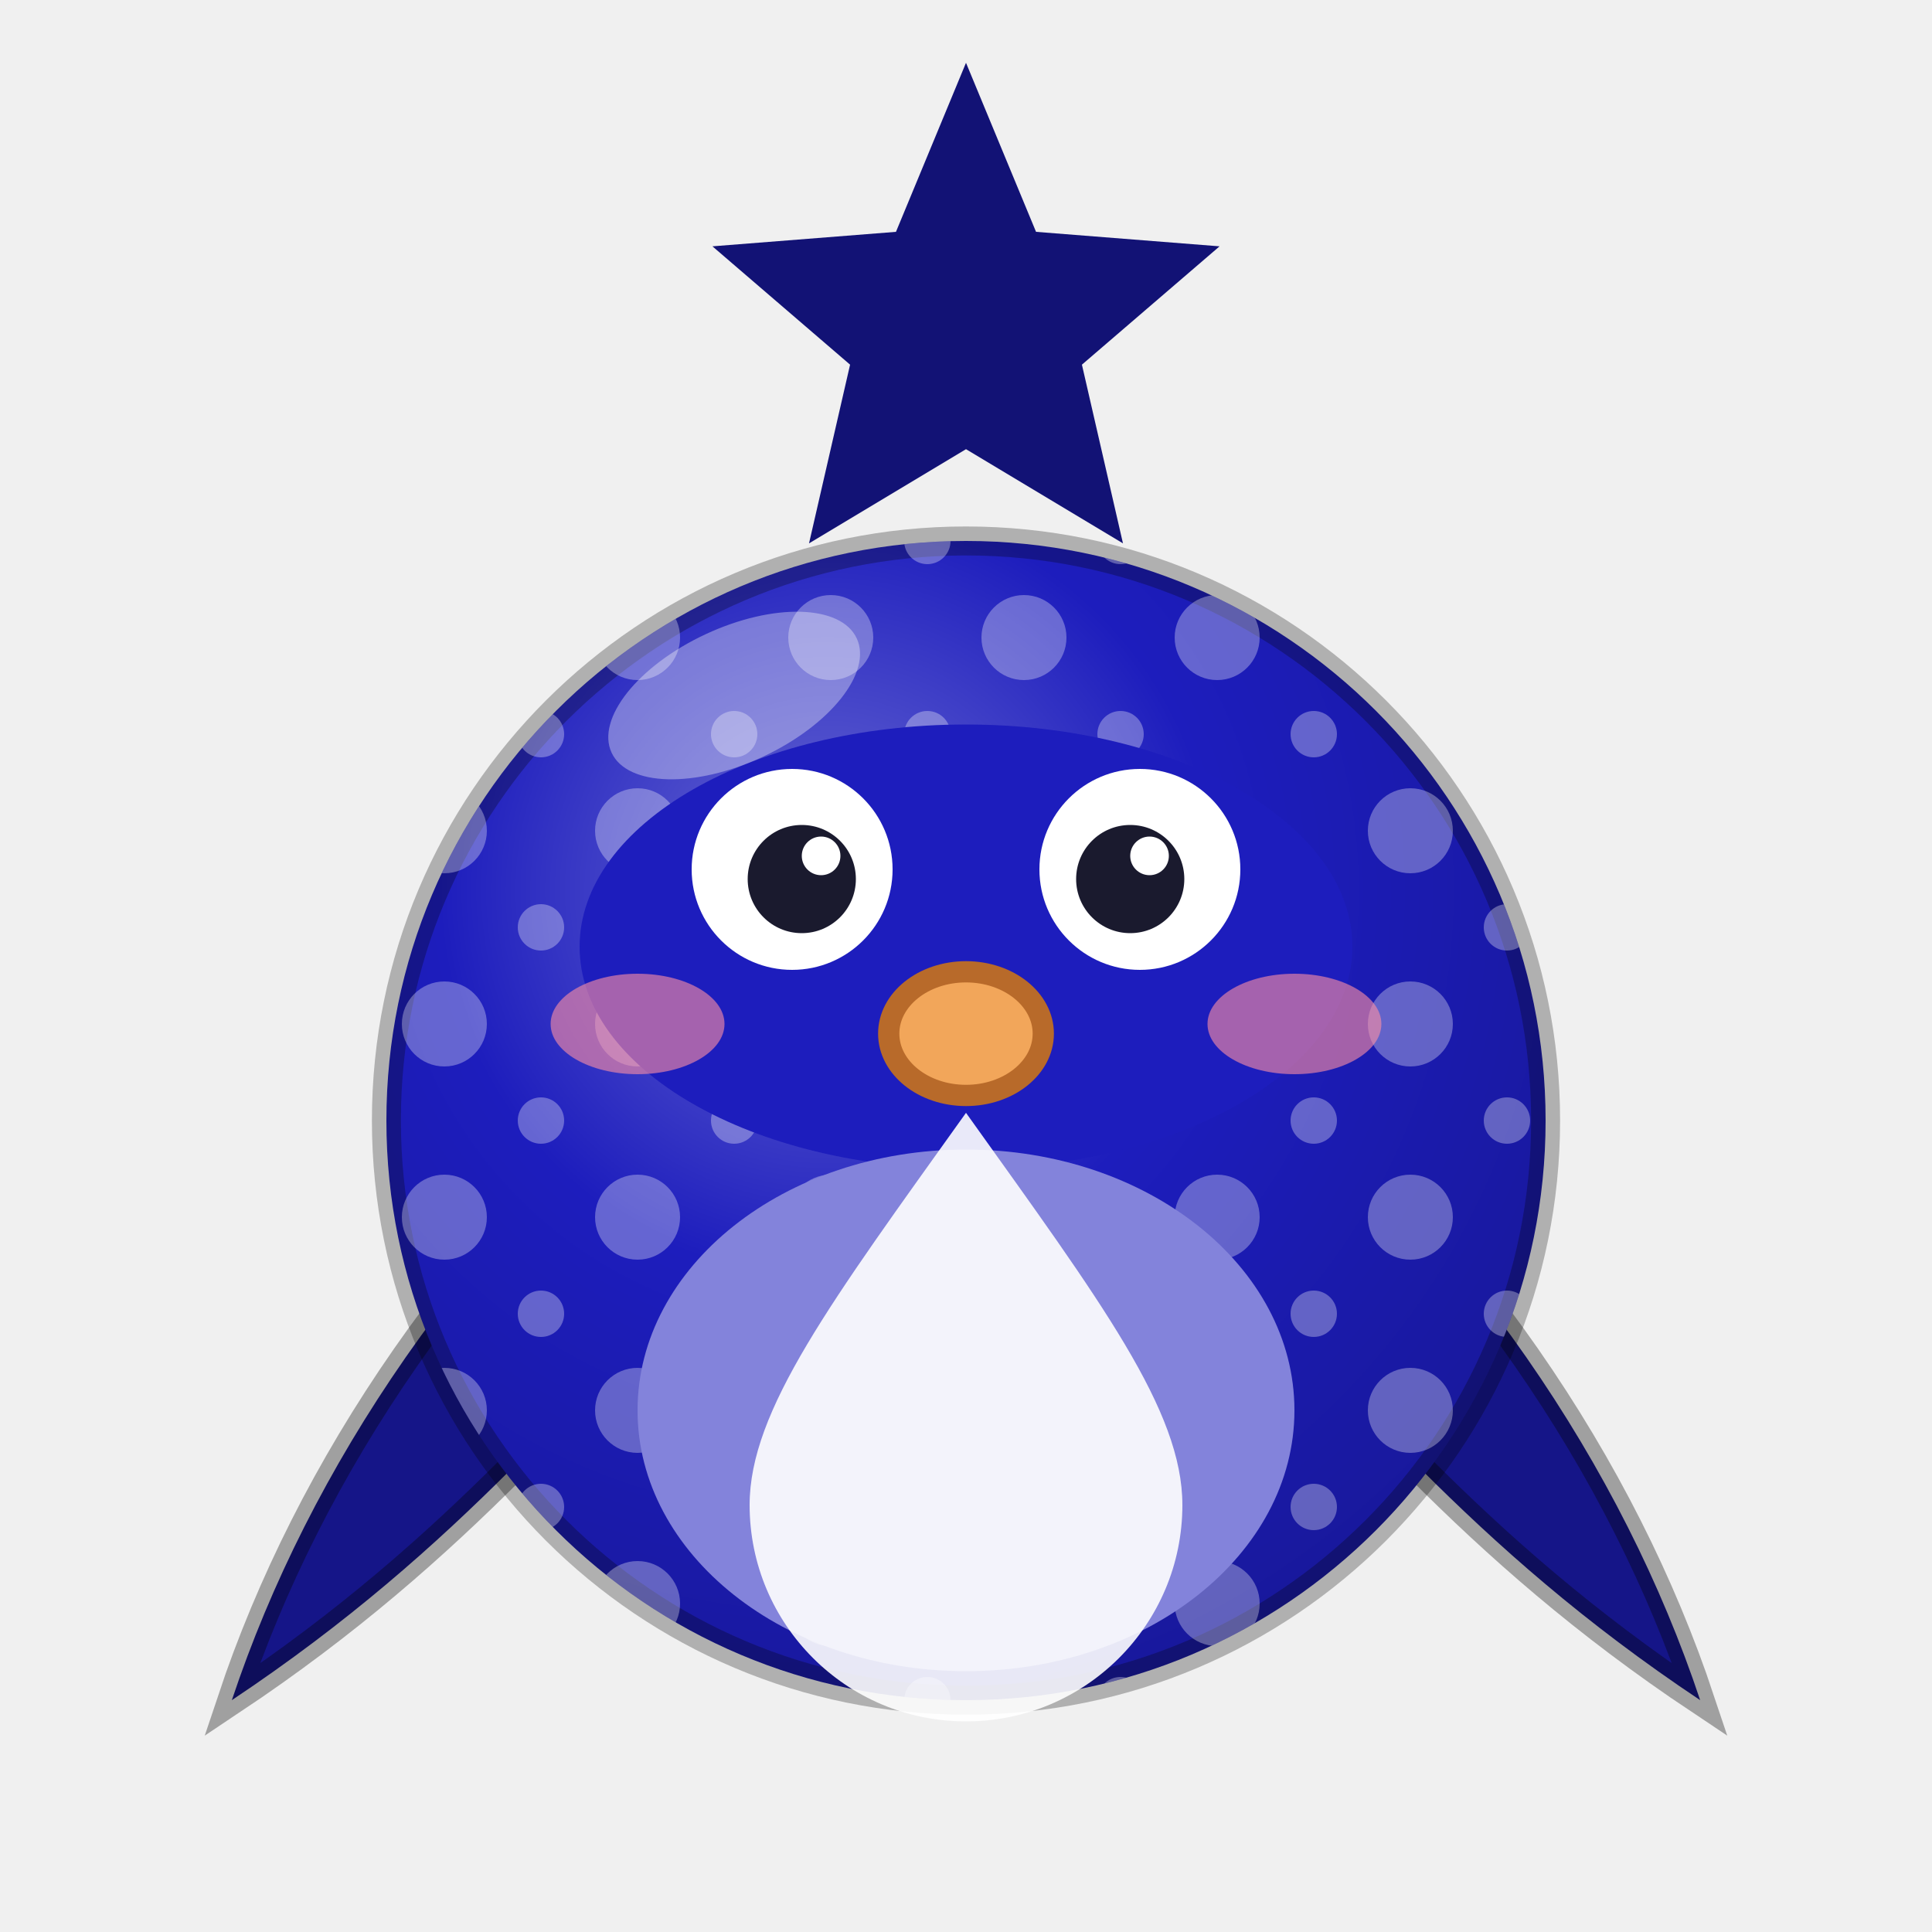
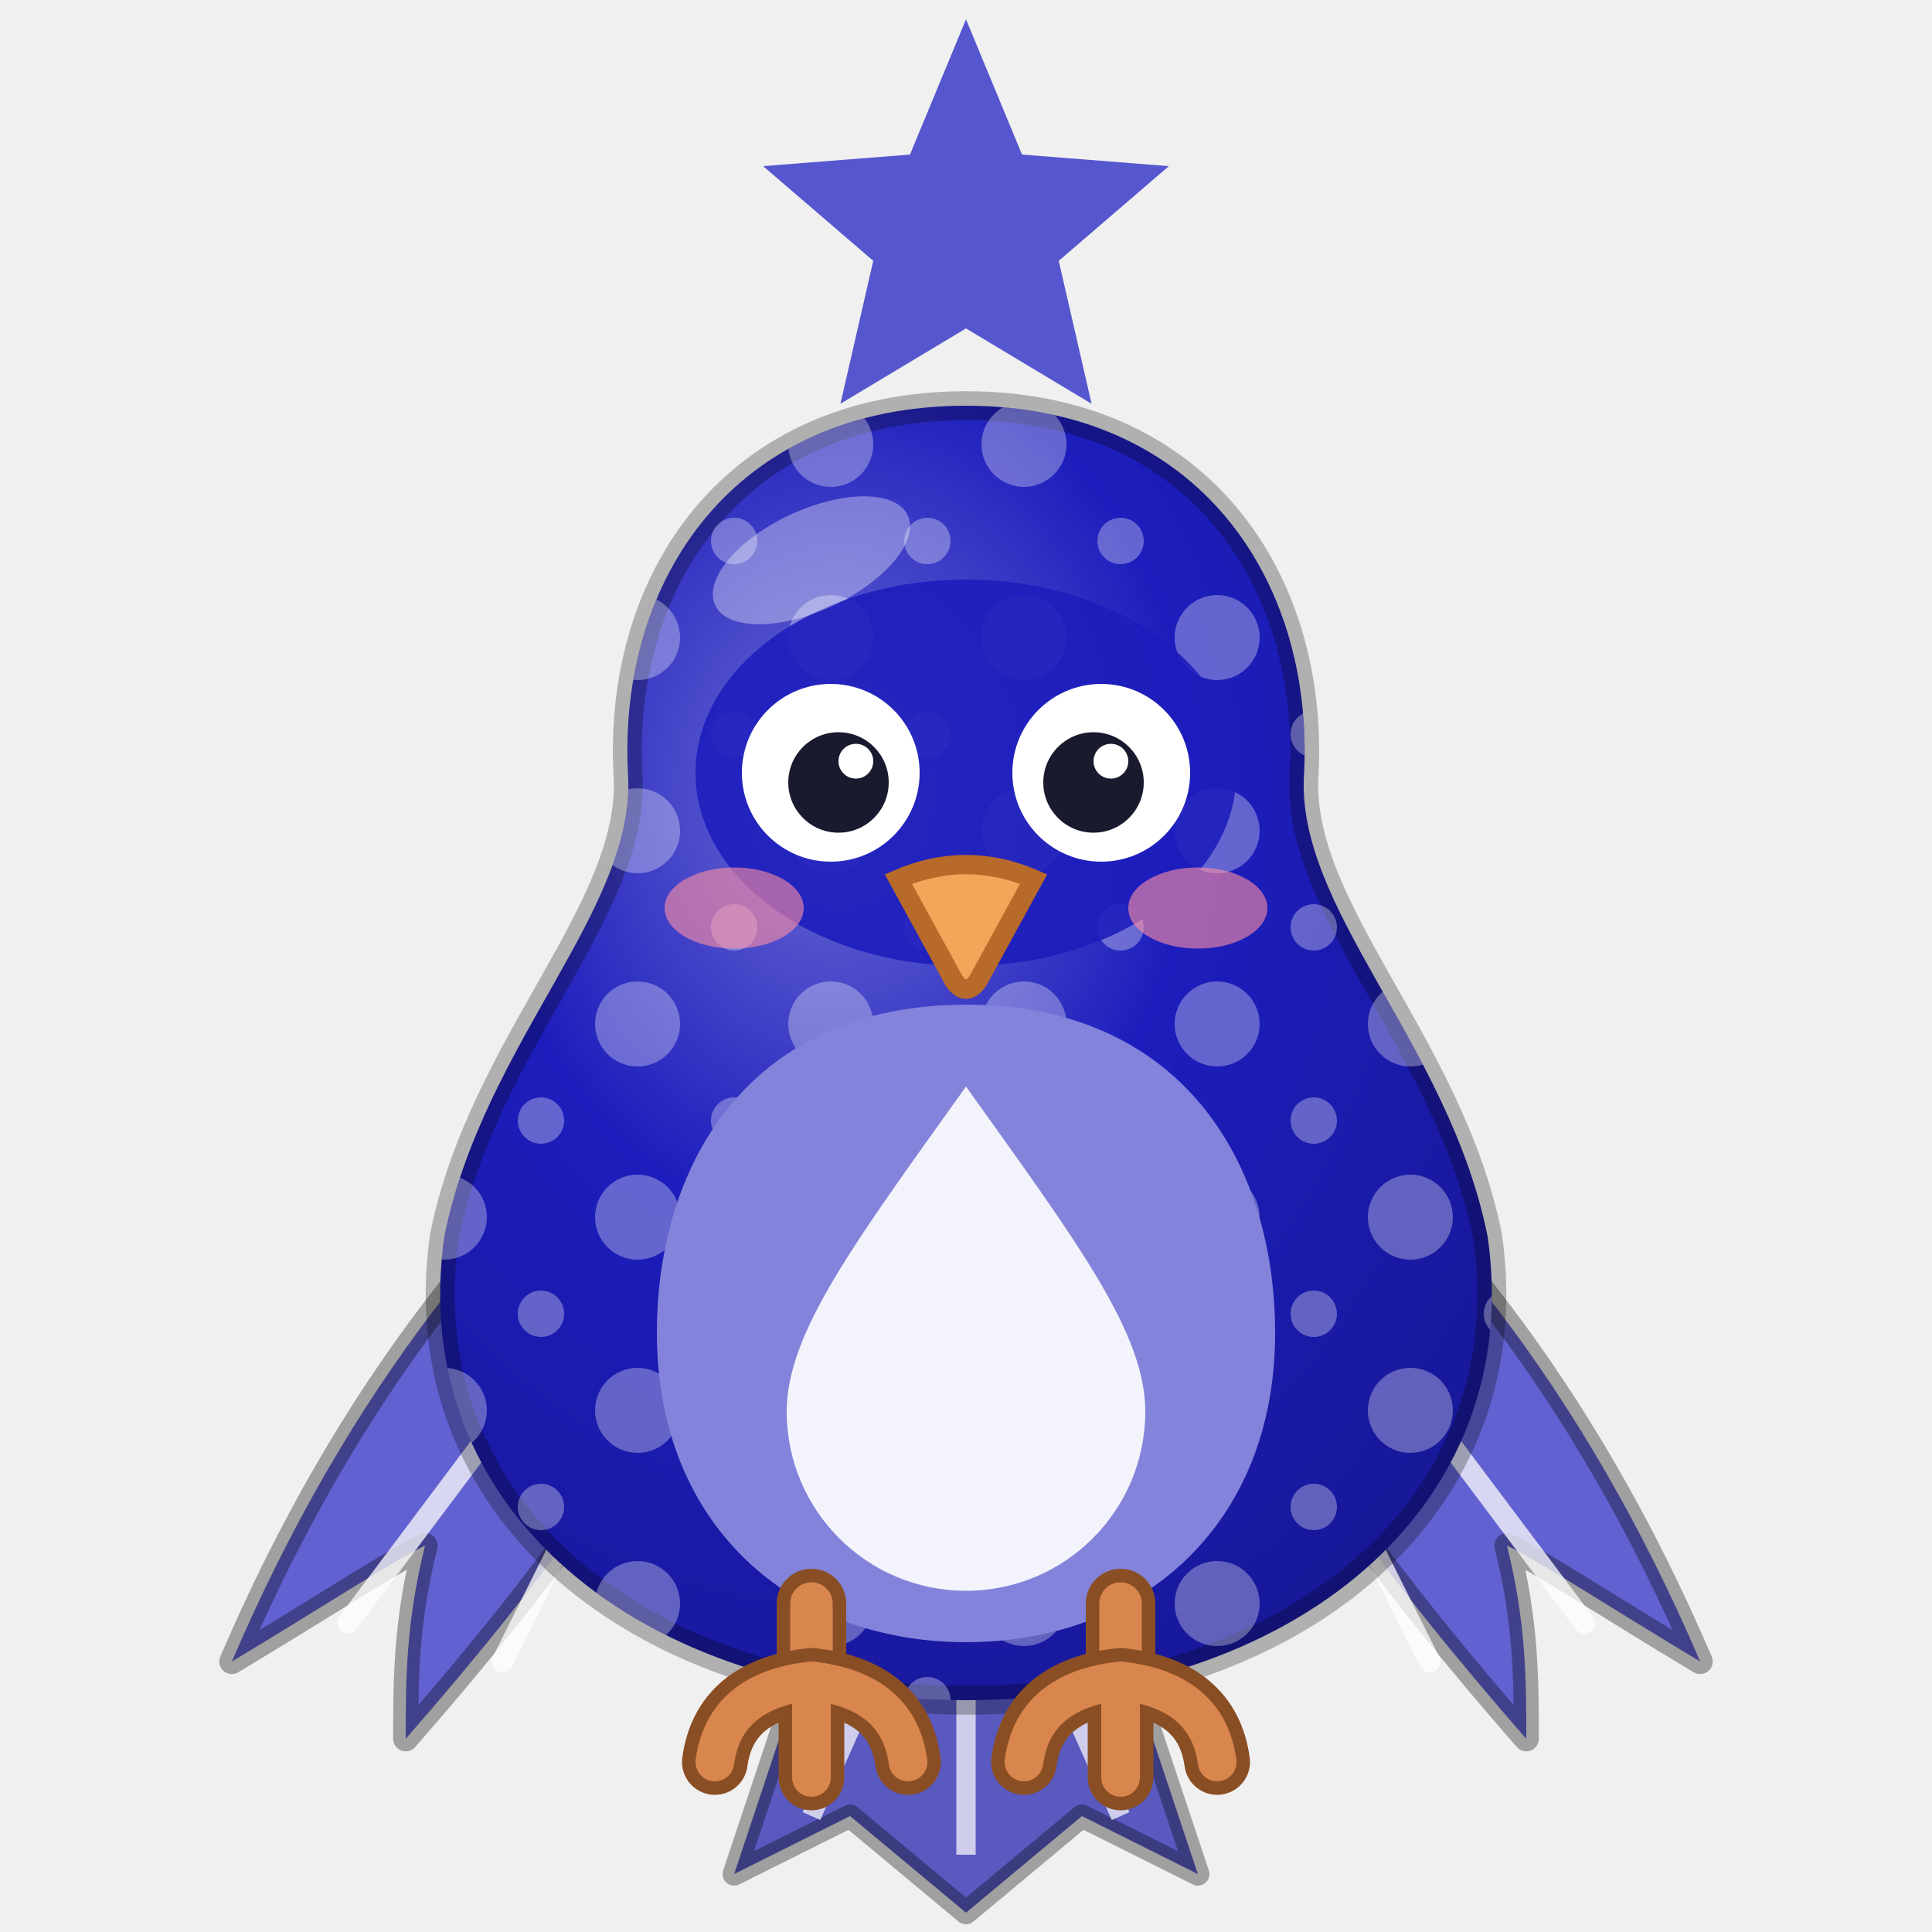
- <svg xmlns="http://www.w3.org/2000/svg" viewBox="0 0 100 100" data-color="indigo" data-expr="idle" data-frame="down">
+ <svg xmlns="http://www.w3.org/2000/svg" viewBox="0 0 100 100" data-color="indigo" data-expr="idle" data-frame="down" data-ver="4">
  <defs>
    <radialGradient id="bindigo" cx="38%" cy="30%" r="75%">
      <stop offset="0" stop-color="#6C6CD4" />
      <stop offset=".45" stop-color="#1D1DBD" />
      <stop offset="1" stop-color="#18189B" />
    </radialGradient>
    <pattern id="ptindigo" width="10" height="10" patternUnits="userSpaceOnUse">
      <g opacity=".32">
        <circle cx="3" cy="3" r="2.2" fill="#FFFFFF" />
        <circle cx="8" cy="8" r="1.2" fill="#FFFFFF" />
      </g>
    </pattern>
    <clipPath id="cbindigo">
-       <circle cx="50" cy="58" r="30" />
+       <path d="M50 21 C62 21 68 30 67.5 40 C67 47 75 54 77 64 C79 78 67 88 50 88 C33 88 21 78 23 64 C25 54 33 47 32.5 40 C32 30 38 21 50 21Z" />
    </clipPath>
  </defs>
-   <g fill="#151588" stroke="#0005" stroke-width="1.5">
-     <path class="wing wing-l" d="M36 54 C24 64 16 76 12 88 C24 80 30 72 38 64z" />
-     <path class="wing wing-r" d="M64 54 C76 64 84 76 88 88 C76 80 70 72 62 64z" />
+   <path d="M43 82 L38 97 L44 94 L50 99 L56 94 L62 97 L57 82Z" fill="#5959C0" stroke="#0005" stroke-width="1.2" stroke-linejoin="round" />
+   <path d="M50 86 V96 M46 85 L42 94 M54 85 L58 94" fill="none" stroke="#FFFFFF" stroke-width="1" opacity=".7" />
+   <g class="crest" transform="translate(0 -8)">
+     <polygon points="50.0,9.0 52.9,16.0 60.5,16.6 54.8,21.5 56.5,28.9 50.0,25.0 43.5,28.9 45.2,21.5 39.5,16.6 47.1,16.0" fill="#5656CE" />
  </g>
-   <g transform="translate(50 32) scale(1.25) translate(-50 -32)">
-     <polygon points="50.0,9.0 52.9,16.0 60.5,16.6 54.8,21.5 56.5,28.9 50.0,25.0 43.5,28.9 45.2,21.5 39.5,16.6 47.1,16.0" fill="#121275" />
+   <g class="wing wing-l">
+     <path class="wing-shape" d="M36 54 C26 62 18 72 12 86 C17 83 20 81 22 80 C21 84 21 87 21 90 C28 82 34 74 39 64Z" fill="#6161D1" stroke="#0005" stroke-width="1.3" stroke-linejoin="round" />
+     <path d="M36 60 C30 68 24 76 18 84 M38 62 C34 70 30 78 26 86" fill="none" stroke="#FFFFFF" stroke-width="1.1" stroke-linecap="round" opacity=".75" />
  </g>
-   <circle cx="50" cy="58" r="30" fill="url(#bindigo)" stroke="#0004" stroke-width="1.5" />
-   <rect x="18" y="26" width="64" height="64" fill="url(#ptindigo)" clip-path="url(#cbindigo)" />
-   <ellipse cx="50" cy="49" rx="20" ry="11.5" fill="#1D1DBD" />
-   <ellipse cx="50" cy="73" rx="17" ry="13.5" fill="#8383DB" />
-   <g transform="translate(50 73) scale(.7) translate(-50 -50)">
+   <g class="wing wing-r" transform="translate(100 0) scale(-1 1)">
+     <path class="wing-shape" d="M36 54 C26 62 18 72 12 86 C17 83 20 81 22 80 C21 84 21 87 21 90 C28 82 34 74 39 64Z" fill="#6161D1" stroke="#0005" stroke-width="1.3" stroke-linejoin="round" />
+     <path d="M36 60 C30 68 24 76 18 84 M38 62 C34 70 30 78 26 86" fill="none" stroke="#FFFFFF" stroke-width="1.1" stroke-linecap="round" opacity=".75" />
+   </g>
+   <path d="M50 21 C62 21 68 30 67.5 40 C67 47 75 54 77 64 C79 78 67 88 50 88 C33 88 21 78 23 64 C25 54 33 47 32.5 40 C32 30 38 21 50 21Z" fill="url(#bindigo)" stroke="#0004" stroke-width="1.5" />
+   <rect x="18" y="18" width="64" height="72" fill="url(#ptindigo)" clip-path="url(#cbindigo)" />
+   <ellipse cx="50" cy="40" rx="14" ry="10" fill="#1D1DBD" opacity=".9" />
+   <path d="M50 52 C61 52 66 60 66 69 C66 79 59 85 50 85 C41 85 34 79 34 69 C34 60 39 52 50 52Z" fill="#8383DB" />
+   <g transform="translate(50 69) scale(.58) translate(-50 -50)">
    <path d="M50 28 C60 42 66 50 66 57 A16 16 0 0 1 34 57 C34 50 40 42 50 28z" fill="#FFFFFF" fill-opacity=".9" />
  </g>
-   <circle cx="41" cy="45" r="5.2" fill="#fff" />
-   <circle cx="59" cy="45" r="5.2" fill="#fff" />
-   <circle cx="41.5" cy="45.5" r="2.8" fill="#1A1A2E" />
-   <circle cx="58.5" cy="45.5" r="2.8" fill="#1A1A2E" />
-   <circle cx="42.5" cy="44.3" r="1" fill="#fff" />
-   <circle cx="59.5" cy="44.3" r="1" fill="#fff" />
-   <ellipse cx="50" cy="53.5" rx="4" ry="3.2" fill="#F2A65A" stroke="#B86A2A" stroke-width="1.1" />
-   <ellipse cx="33" cy="53" rx="4.5" ry="2.6" fill="#FF8FA3" opacity="0.6" />
-   <ellipse cx="67" cy="53" rx="4.5" ry="2.6" fill="#FF8FA3" opacity="0.6" />
-   <ellipse cx="38" cy="36" rx="7" ry="3.5" fill="#fff" opacity=".35" transform="rotate(-25 38 36)" />
+   <path d="M42 83 V87" stroke="#8A4E24" stroke-width="3.6" stroke-linecap="round" />
+   <path d="M42 83 V87" stroke="#D9864E" stroke-width="2.2" stroke-linecap="round" />
+   <g fill="none" stroke-linecap="round">
+     <path d="M42 87 q-4.5 .5 -5 4.2 M42 87 q0 2.5 0 5 M42 87 q4.5 .5 5 4.2" stroke="#8A4E24" stroke-width="3.4" />
+     <path d="M42 87 q-4.5 .5 -5 4.2 M42 87 q0 2.5 0 5 M42 87 q4.5 .5 5 4.2" stroke="#D9864E" stroke-width="2" />
+   </g>
+   <path d="M58 83 V87" stroke="#8A4E24" stroke-width="3.6" stroke-linecap="round" />
+   <path d="M58 83 V87" stroke="#D9864E" stroke-width="2.2" stroke-linecap="round" />
+   <g fill="none" stroke-linecap="round">
+     <path d="M58 87 q-4.5 .5 -5 4.2 M58 87 q0 2.5 0 5 M58 87 q4.5 .5 5 4.2" stroke="#8A4E24" stroke-width="3.4" />
+     <path d="M58 87 q-4.5 .5 -5 4.2 M58 87 q0 2.5 0 5 M58 87 q4.5 .5 5 4.2" stroke="#D9864E" stroke-width="2" />
+   </g>
+   <circle cx="43" cy="40" r="4.6" fill="#fff" />
+   <circle cx="57" cy="40" r="4.6" fill="#fff" />
+   <circle cx="43.4" cy="40.5" r="2.6" fill="#1A1A2E" />
+   <circle cx="56.6" cy="40.5" r="2.6" fill="#1A1A2E" />
+   <circle cx="44.3" cy="39.4" r=".9" fill="#fff" />
+   <circle cx="57.5" cy="39.4" r=".9" fill="#fff" />
+   <path d="M46.5 45.5 Q50 44 53.5 45.5 L50.6 50.8 Q50 51.6 49.4 50.8Z" fill="#F2A65A" stroke="#B86A2A" stroke-width="1" />
+   <ellipse cx="38" cy="47" rx="3.6" ry="2.1" fill="#FF8FA3" opacity="0.6" />
+   <ellipse cx="62" cy="47" rx="3.6" ry="2.1" fill="#FF8FA3" opacity="0.6" />
+   <ellipse cx="42" cy="29" rx="5.5" ry="2.6" fill="#fff" opacity=".35" transform="rotate(-25 42 29)" />
</svg>
